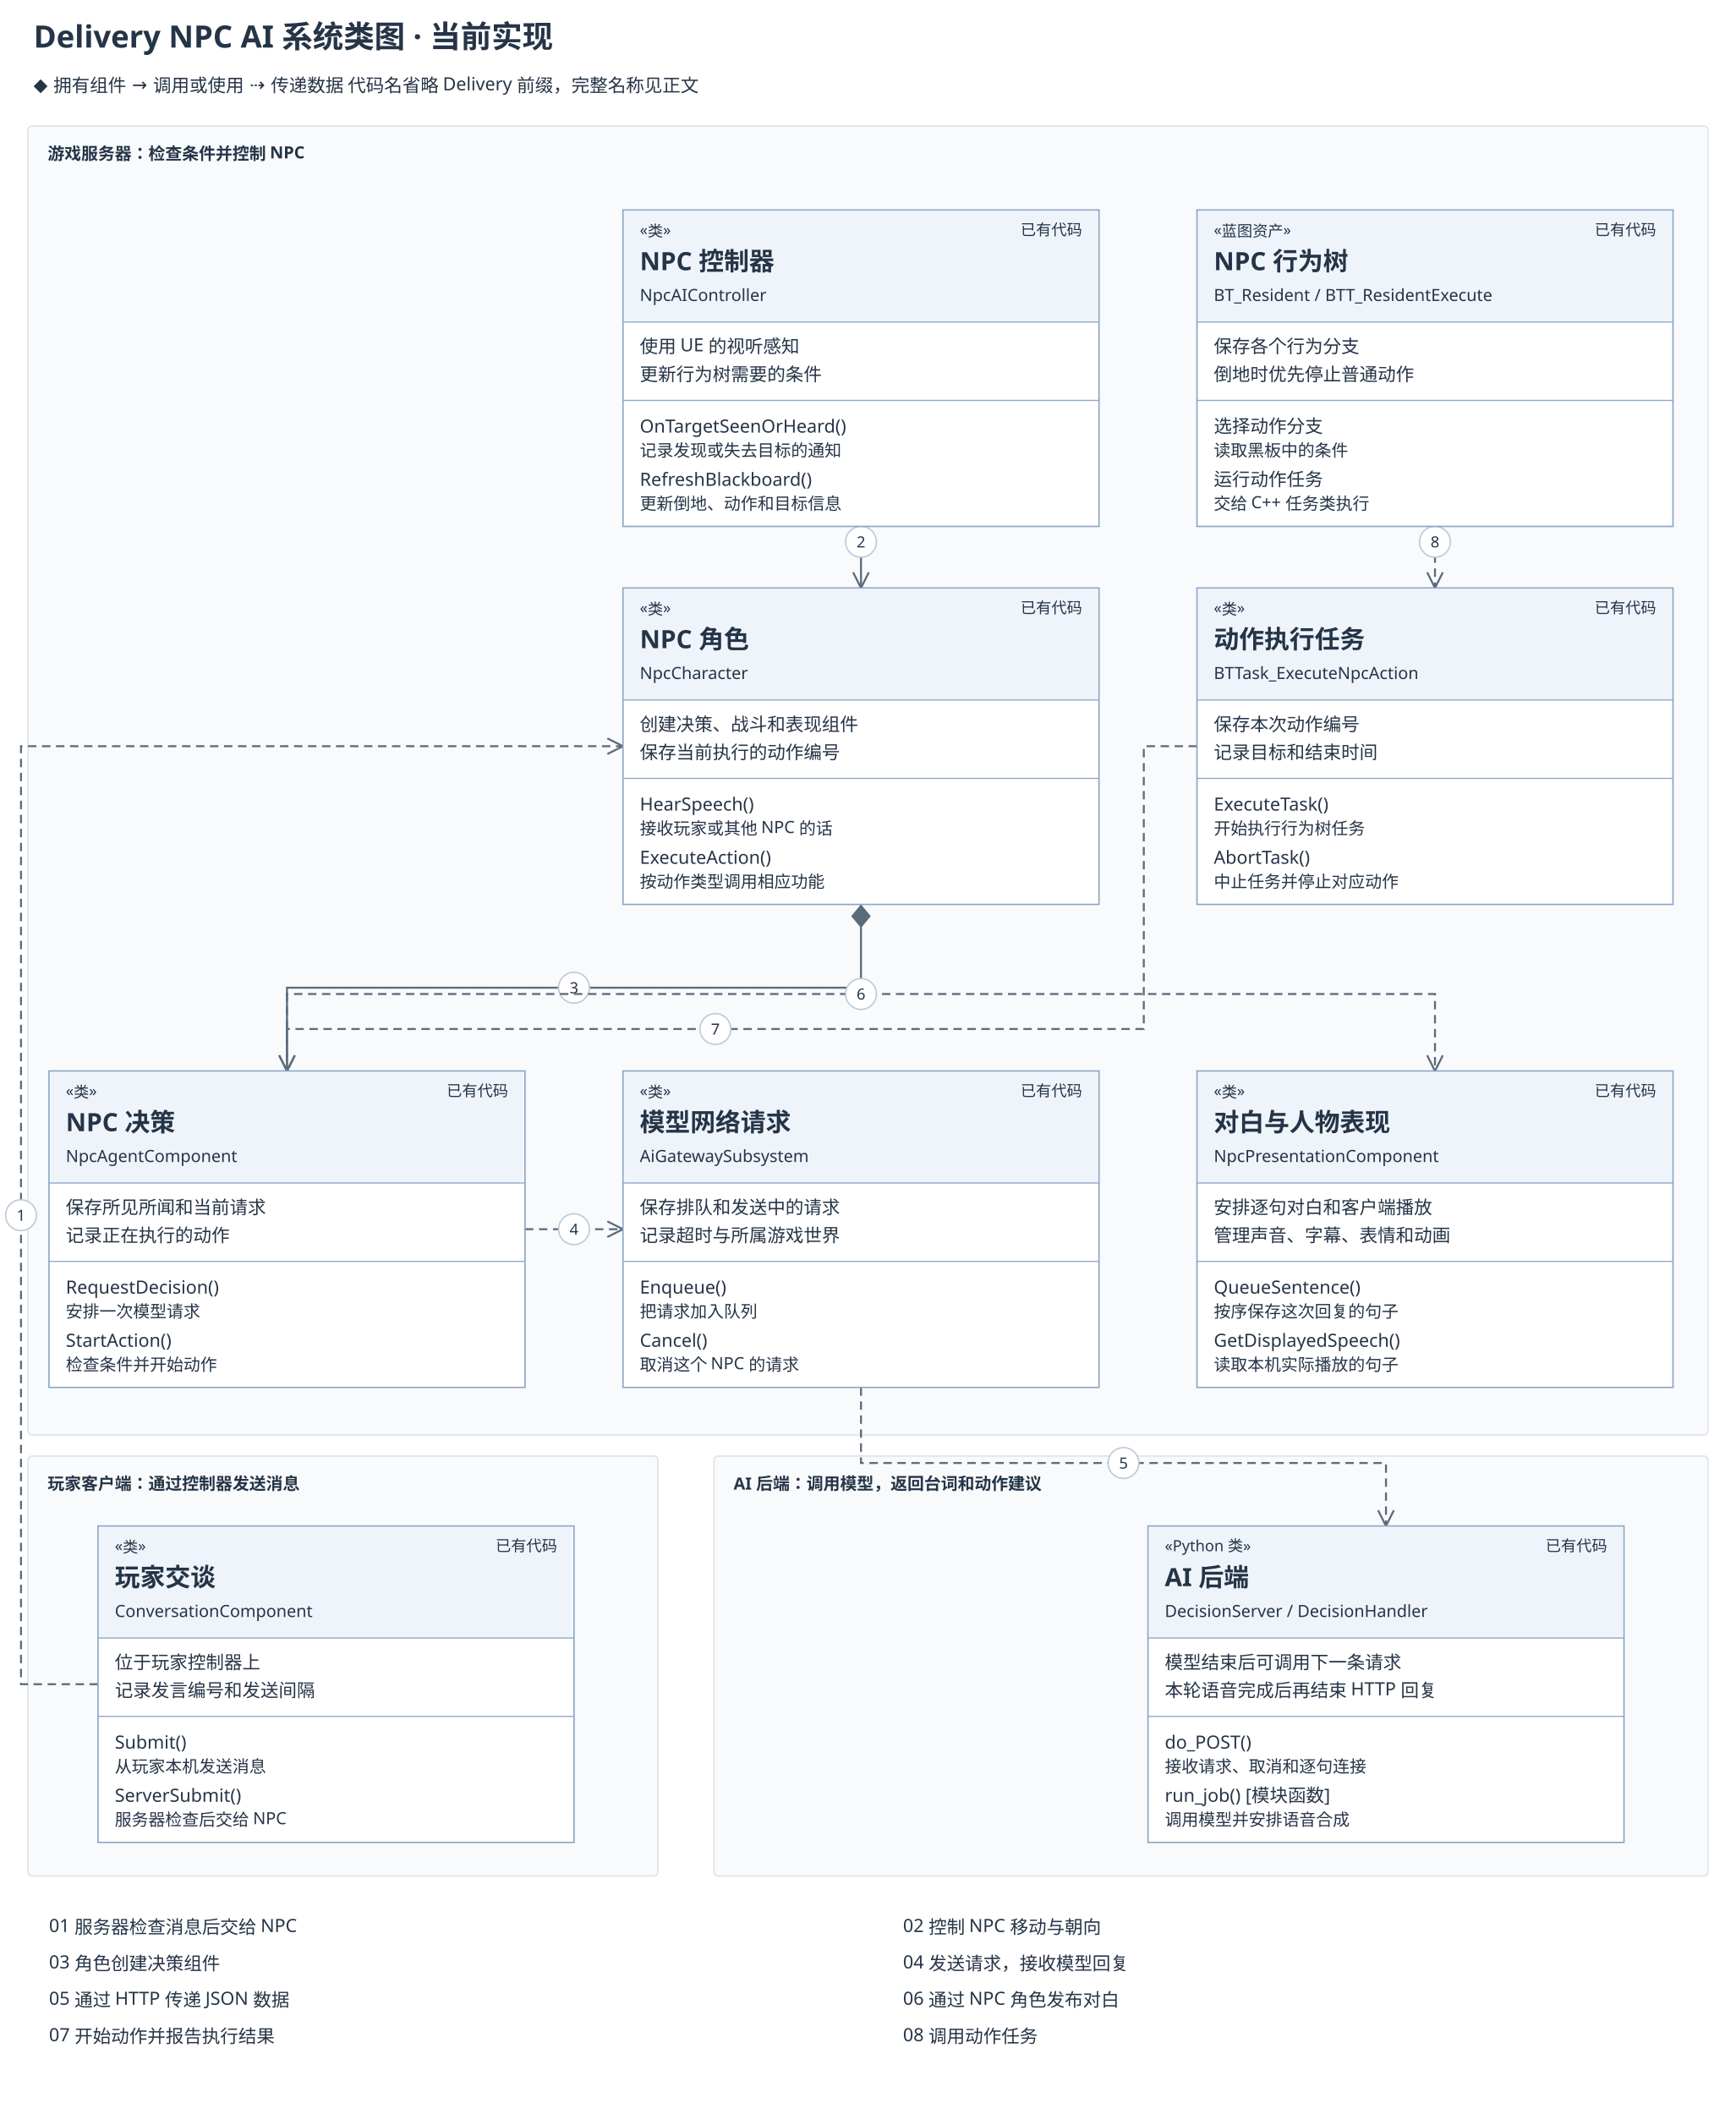
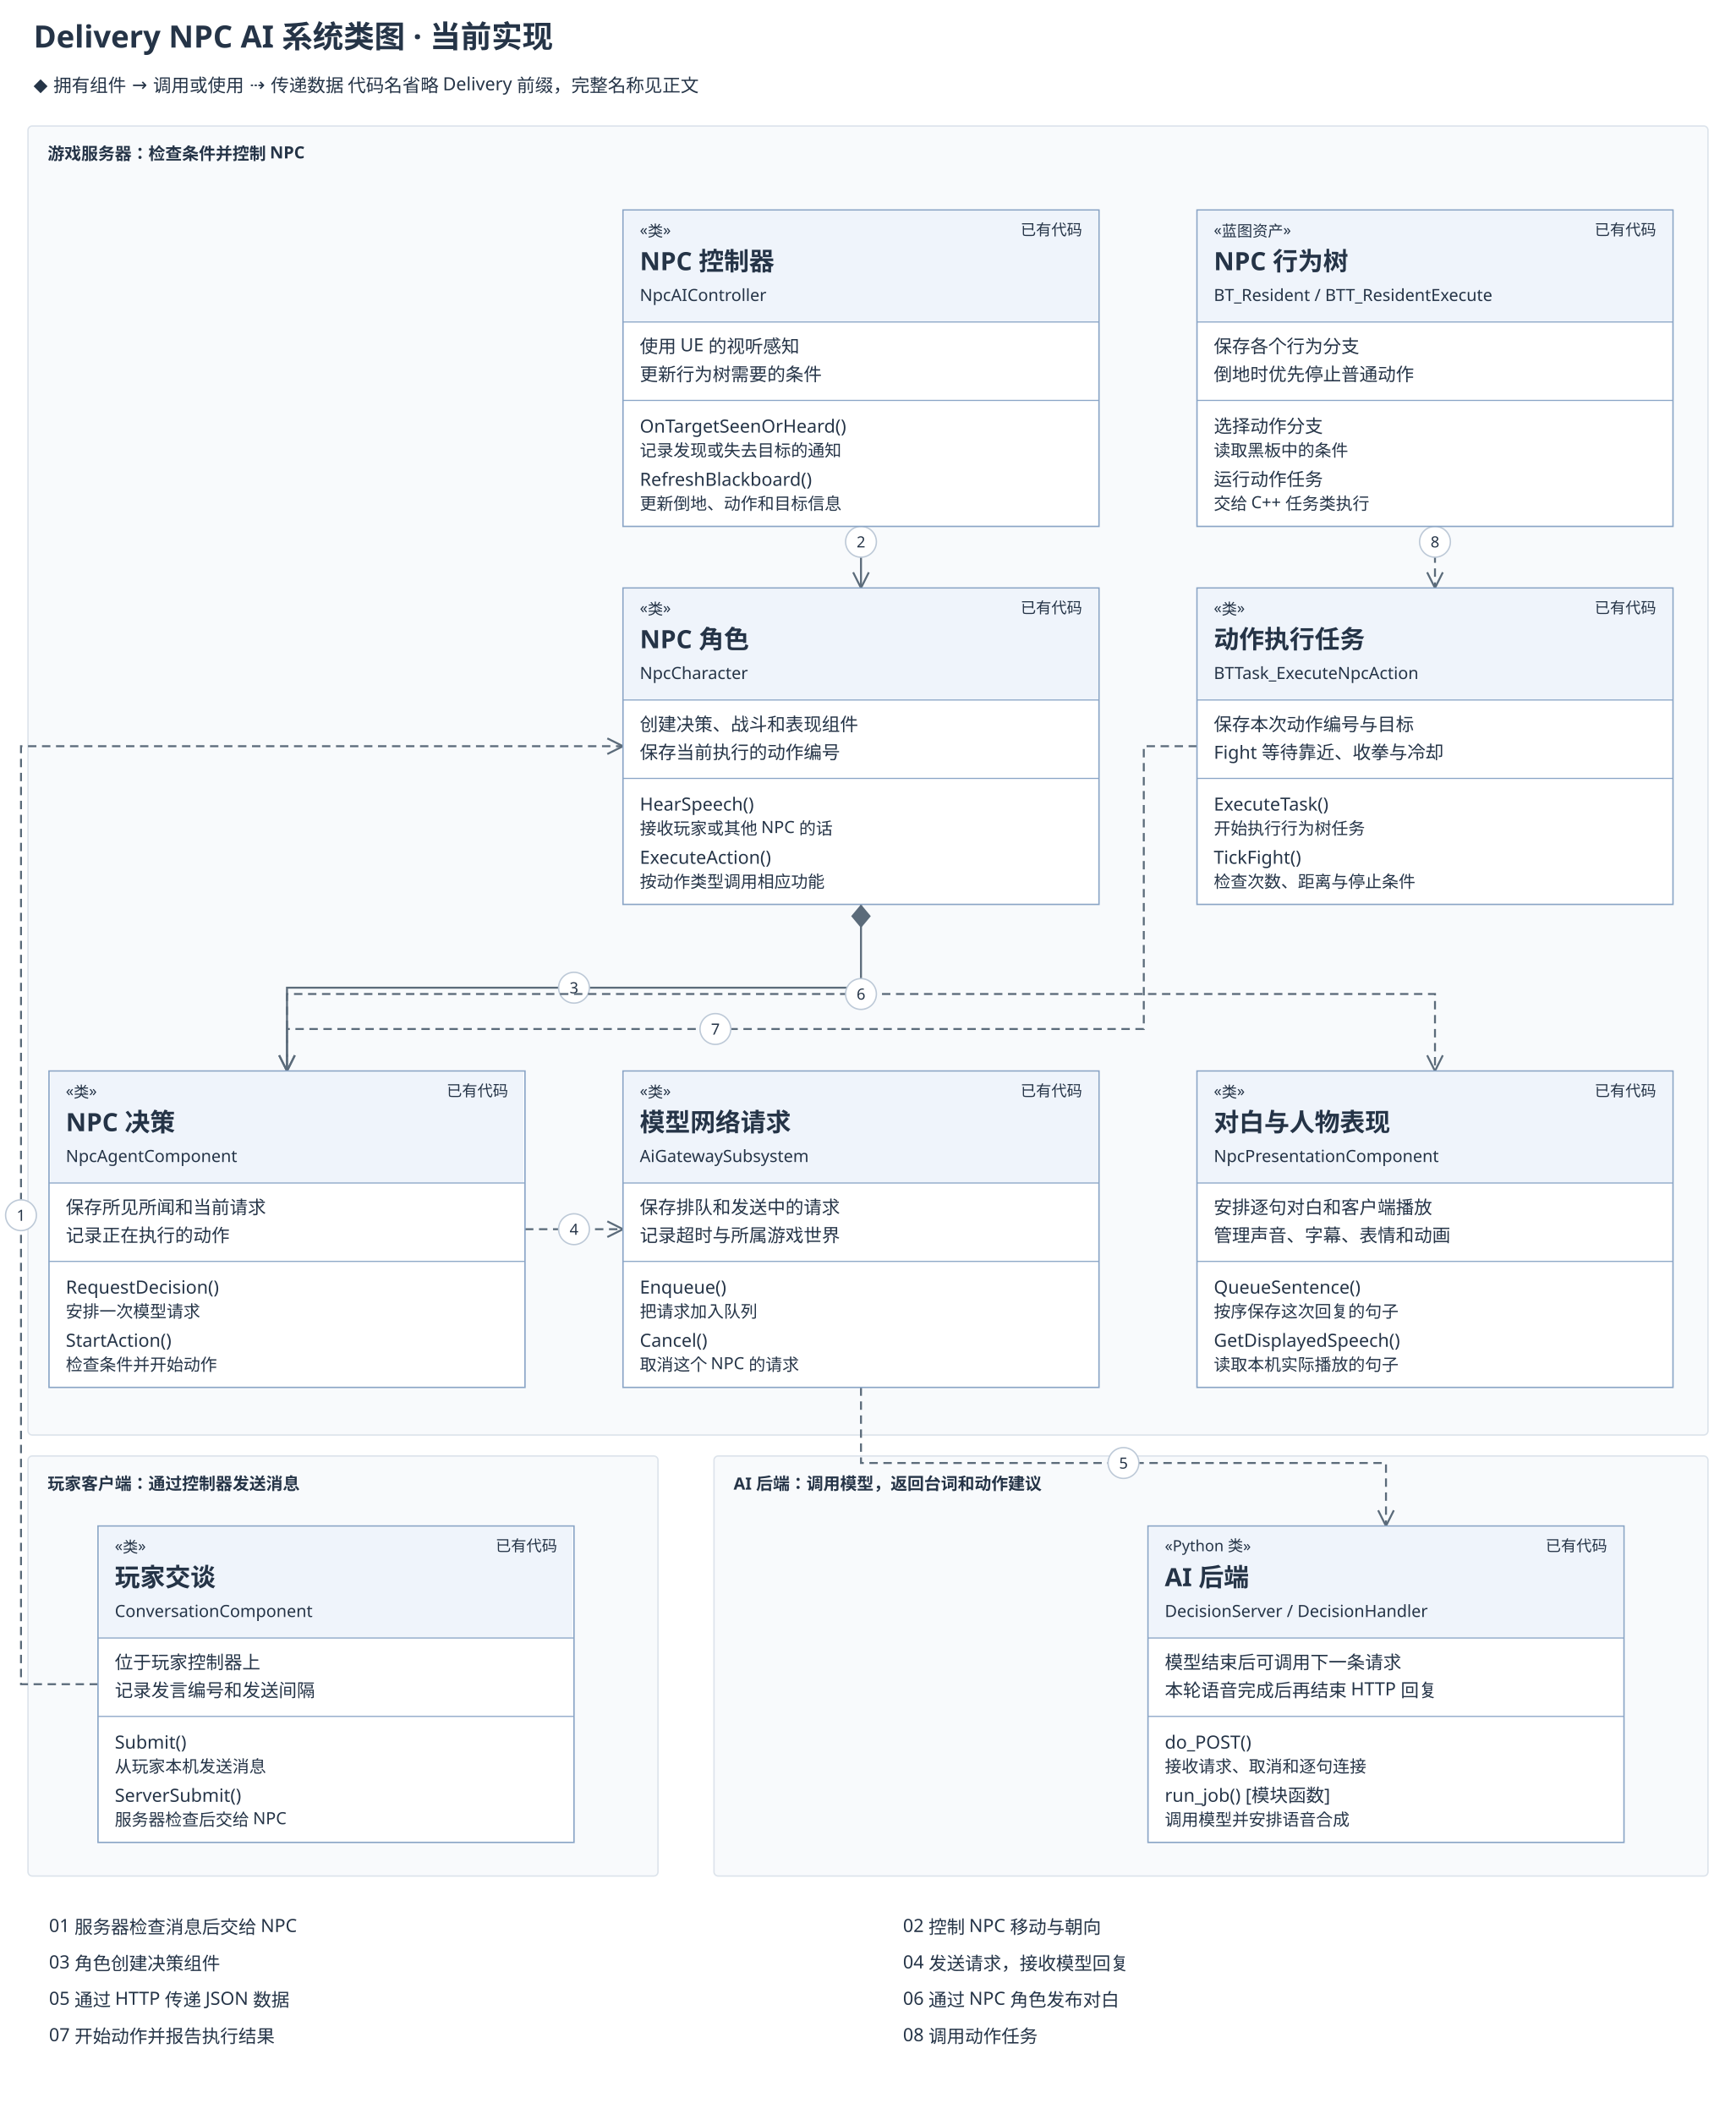
<svg xmlns="http://www.w3.org/2000/svg" width="1240" height="1510" viewBox="0 0 1240 1510" role="img" aria-label="Delivery NPC AI 系统类图 · 当前实现">
  <defs>
    <marker id="arrow" markerWidth="10" markerHeight="10" refX="9" refY="5" orient="auto">
      <path d="M1 1 L9 5 L1 9" fill="none" stroke="#5b6b7a" />
    </marker>
    <marker id="diamond" markerWidth="14" markerHeight="12" refX="1" refY="6" orient="auto">
      <path d="M1 6 L7 1 L13 6 L7 11 Z" fill="#5b6b7a" />
    </marker>
  </defs>
  <style>text{font-family:'Segoe UI','Microsoft YaHei',sans-serif;fill:#253447} .edge{fill:none;stroke:#5b6b7a;stroke-width:1.4} .lifeline{stroke:#98a5b2;stroke-dasharray:5 5} </style>
  <rect width="100%" height="100%" fill="#fff" />
  <text x="24" y="34" font-size="22" text-anchor="start" font-weight="600">Delivery NPC AI 系统类图 · 当前实现</text>
  <text x="24" y="65" font-size="13" text-anchor="start" font-weight="400">◆ 拥有组件   → 调用或使用   ⇢ 传递数据   代码名省略 Delivery 前缀，完整名称见正文</text>
  <rect x="20" y="90" width="1200" height="935" rx="3" fill="#f8fafc" stroke="#dce3eb" />
  <text x="34" y="114" font-size="12" text-anchor="start" font-weight="600">游戏服务器：检查条件并控制 NPC</text>
  <rect x="20" y="1040" width="450" height="300" rx="3" fill="#f8fafc" stroke="#dce3eb" />
  <text x="34" y="1064" font-size="12" text-anchor="start" font-weight="600">玩家客户端：通过控制器发送消息</text>
  <rect x="510" y="1040" width="710" height="300" rx="3" fill="#f8fafc" stroke="#dce3eb" />
  <text x="524" y="1064" font-size="12" text-anchor="start" font-weight="600">AI 后端：调用模型，返回台词和动作建议</text>
  <polyline class="edge" points="70,1203.0 15,1203.0 15,533.0 445,533.0" marker-end="url(#arrow)" stroke-dasharray="6 4" />
  <circle cx="15.0" cy="868.0" r="11" fill="white" stroke="#bdc9d7" />
  <text x="15.0" y="872.0" font-size="11" text-anchor="middle" font-weight="400">1</text>
  <polyline class="edge" points="615.0,376 615.0,398.0 615.0,420" marker-end="url(#arrow)" />
  <circle cx="615.0" cy="387.0" r="11" fill="white" stroke="#bdc9d7" />
  <text x="615.0" y="391.0" font-size="11" text-anchor="middle" font-weight="400">2</text>
  <polyline class="edge" points="615.0,646 615.0,705.5 205.0,705.5 205.0,765" marker-end="url(#arrow)" marker-start="url(#diamond)" />
  <circle cx="410.0" cy="705.5" r="11" fill="white" stroke="#bdc9d7" />
  <text x="410.0" y="709.5" font-size="11" text-anchor="middle" font-weight="400">3</text>
  <polyline class="edge" points="375,878.0 445,878.0" marker-end="url(#arrow)" stroke-dasharray="6 4" />
  <circle cx="410.0" cy="878.0" r="11" fill="white" stroke="#bdc9d7" />
  <text x="410.0" y="882.0" font-size="11" text-anchor="middle" font-weight="400">4</text>
  <polyline class="edge" points="615.0,991 615.0,1045 990.0,1045 990.0,1090" marker-end="url(#arrow)" stroke-dasharray="6 4" />
  <circle cx="802.5" cy="1045.0" r="11" fill="white" stroke="#bdc9d7" />
  <text x="802.5" y="1049.0" font-size="11" text-anchor="middle" font-weight="400">5</text>
  <polyline class="edge" points="205.0,765 205.0,710 1025.0,710 1025.0,765" marker-end="url(#arrow)" stroke-dasharray="6 4" />
  <circle cx="615.0" cy="710.0" r="11" fill="white" stroke="#bdc9d7" />
  <text x="615.0" y="714.0" font-size="11" text-anchor="middle" font-weight="400">6</text>
  <polyline class="edge" points="855,533.0 817,533.0 817,735 205.0,735 205.0,765" marker-end="url(#arrow)" stroke-dasharray="6 4" />
  <circle cx="511.0" cy="735.0" r="11" fill="white" stroke="#bdc9d7" />
  <text x="511.0" y="739.0" font-size="11" text-anchor="middle" font-weight="400">7</text>
  <polyline class="edge" points="1025.0,376 1025.0,398.0 1025.0,420" marker-end="url(#arrow)" stroke-dasharray="6 4" />
  <circle cx="1025.0" cy="387.0" r="11" fill="white" stroke="#bdc9d7" />
  <text x="1025.0" y="391.0" font-size="11" text-anchor="middle" font-weight="400">8</text>
  <g data-node="UDeliveryConversationComponent">
    <rect x="70" y="1090" width="340" height="226" fill="white" stroke="#8aa5c6" />
    <path d="M71 1091 H409 V1170 H71 Z" fill="#eff4fb" />
    <text x="82" y="1108" font-size="11" text-anchor="start" font-weight="400">«类»</text>
    <text x="398" y="1108" font-size="11" text-anchor="end" font-weight="400">已有代码</text>
    <text x="82" y="1133" font-size="18" text-anchor="start" font-weight="600">玩家交谈</text>
    <text x="82" y="1155" font-size="12" text-anchor="start" font-weight="400">ConversationComponent</text>
    <path d="M70 1170 H410 M70 1226 H410" stroke="#8aa5c6" stroke-width=".8" />
    <text x="82" y="1192" font-size="13" text-anchor="start" font-weight="400">位于玩家控制器上</text>
    <text x="82" y="1212" font-size="13" text-anchor="start" font-weight="400">记录发言编号和发送间隔</text>
    <text x="82" y="1249" font-size="13" text-anchor="start" font-weight="400">Submit()</text>
    <text x="82" y="1266" font-size="12" text-anchor="start" font-weight="400">从玩家本机发送消息</text>
    <text x="82" y="1287" font-size="13" text-anchor="start" font-weight="400">ServerSubmit()</text>
    <text x="82" y="1304" font-size="12" text-anchor="start" font-weight="400">服务器检查后交给 NPC</text>
  </g>
  <g data-node="ADeliveryNpcCharacter">
    <rect x="445" y="420" width="340" height="226" fill="white" stroke="#8aa5c6" />
    <path d="M446 421 H784 V500 H446 Z" fill="#eff4fb" />
    <text x="457" y="438" font-size="11" text-anchor="start" font-weight="400">«类»</text>
    <text x="773" y="438" font-size="11" text-anchor="end" font-weight="400">已有代码</text>
    <text x="457" y="463" font-size="18" text-anchor="start" font-weight="600">NPC 角色</text>
    <text x="457" y="485" font-size="12" text-anchor="start" font-weight="400">NpcCharacter</text>
    <path d="M445 500 H785 M445 556 H785" stroke="#8aa5c6" stroke-width=".8" />
    <text x="457" y="522" font-size="13" text-anchor="start" font-weight="400">创建决策、战斗和表现组件</text>
    <text x="457" y="542" font-size="13" text-anchor="start" font-weight="400">保存当前执行的动作编号</text>
    <text x="457" y="579" font-size="13" text-anchor="start" font-weight="400">HearSpeech()</text>
    <text x="457" y="596" font-size="12" text-anchor="start" font-weight="400">接收玩家或其他 NPC 的话</text>
    <text x="457" y="617" font-size="13" text-anchor="start" font-weight="400">ExecuteAction()</text>
    <text x="457" y="634" font-size="12" text-anchor="start" font-weight="400">按动作类型调用相应功能</text>
  </g>
  <g data-node="ADeliveryNpcAIController">
    <rect x="445" y="150" width="340" height="226" fill="white" stroke="#8aa5c6" />
    <path d="M446 151 H784 V230 H446 Z" fill="#eff4fb" />
    <text x="457" y="168" font-size="11" text-anchor="start" font-weight="400">«类»</text>
    <text x="773" y="168" font-size="11" text-anchor="end" font-weight="400">已有代码</text>
    <text x="457" y="193" font-size="18" text-anchor="start" font-weight="600">NPC 控制器</text>
    <text x="457" y="215" font-size="12" text-anchor="start" font-weight="400">NpcAIController</text>
    <path d="M445 230 H785 M445 286 H785" stroke="#8aa5c6" stroke-width=".8" />
    <text x="457" y="252" font-size="13" text-anchor="start" font-weight="400">使用 UE 的视听感知</text>
    <text x="457" y="272" font-size="13" text-anchor="start" font-weight="400">更新行为树需要的条件</text>
    <text x="457" y="309" font-size="13" text-anchor="start" font-weight="400">OnTargetSeenOrHeard()</text>
    <text x="457" y="326" font-size="12" text-anchor="start" font-weight="400">记录发现或失去目标的通知</text>
    <text x="457" y="347" font-size="13" text-anchor="start" font-weight="400">RefreshBlackboard()</text>
    <text x="457" y="364" font-size="12" text-anchor="start" font-weight="400">更新倒地、动作和目标信息</text>
  </g>
  <g data-node="UDeliveryAiGatewaySubsystem">
    <rect x="445" y="765" width="340" height="226" fill="white" stroke="#8aa5c6" />
    <path d="M446 766 H784 V845 H446 Z" fill="#eff4fb" />
    <text x="457" y="783" font-size="11" text-anchor="start" font-weight="400">«类»</text>
    <text x="773" y="783" font-size="11" text-anchor="end" font-weight="400">已有代码</text>
    <text x="457" y="808" font-size="18" text-anchor="start" font-weight="600">模型网络请求</text>
    <text x="457" y="830" font-size="12" text-anchor="start" font-weight="400">AiGatewaySubsystem</text>
    <path d="M445 845 H785 M445 901 H785" stroke="#8aa5c6" stroke-width=".8" />
    <text x="457" y="867" font-size="13" text-anchor="start" font-weight="400">保存排队和发送中的请求</text>
    <text x="457" y="887" font-size="13" text-anchor="start" font-weight="400">记录超时与所属游戏世界</text>
    <text x="457" y="924" font-size="13" text-anchor="start" font-weight="400">Enqueue()</text>
    <text x="457" y="941" font-size="12" text-anchor="start" font-weight="400">把请求加入队列</text>
    <text x="457" y="962" font-size="13" text-anchor="start" font-weight="400">Cancel()</text>
    <text x="457" y="979" font-size="12" text-anchor="start" font-weight="400">取消这个 NPC 的请求</text>
  </g>
  <g data-node="UDeliveryNpcAgentComponent">
    <rect x="35" y="765" width="340" height="226" fill="white" stroke="#8aa5c6" />
    <path d="M36 766 H374 V845 H36 Z" fill="#eff4fb" />
    <text x="47" y="783" font-size="11" text-anchor="start" font-weight="400">«类»</text>
    <text x="363" y="783" font-size="11" text-anchor="end" font-weight="400">已有代码</text>
    <text x="47" y="808" font-size="18" text-anchor="start" font-weight="600">NPC 决策</text>
    <text x="47" y="830" font-size="12" text-anchor="start" font-weight="400">NpcAgentComponent</text>
    <path d="M35 845 H375 M35 901 H375" stroke="#8aa5c6" stroke-width=".8" />
    <text x="47" y="867" font-size="13" text-anchor="start" font-weight="400">保存所见所闻和当前请求</text>
    <text x="47" y="887" font-size="13" text-anchor="start" font-weight="400">记录正在执行的动作</text>
    <text x="47" y="924" font-size="13" text-anchor="start" font-weight="400">RequestDecision()</text>
    <text x="47" y="941" font-size="12" text-anchor="start" font-weight="400">安排一次模型请求</text>
    <text x="47" y="962" font-size="13" text-anchor="start" font-weight="400">StartAction()</text>
    <text x="47" y="979" font-size="12" text-anchor="start" font-weight="400">检查条件并开始动作</text>
  </g>
  <g data-node="UBTTask_DeliveryExecuteNpcAction">
    <rect x="855" y="420" width="340" height="226" fill="white" stroke="#8aa5c6" />
    <path d="M856 421 H1194 V500 H856 Z" fill="#eff4fb" />
    <text x="867" y="438" font-size="11" text-anchor="start" font-weight="400">«类»</text>
    <text x="1183" y="438" font-size="11" text-anchor="end" font-weight="400">已有代码</text>
    <text x="867" y="463" font-size="18" text-anchor="start" font-weight="600">动作执行任务</text>
    <text x="867" y="485" font-size="12" text-anchor="start" font-weight="400">BTTask_ExecuteNpcAction</text>
    <path d="M855 500 H1195 M855 556 H1195" stroke="#8aa5c6" stroke-width=".8" />
-     <text x="867" y="522" font-size="13" text-anchor="start" font-weight="400">保存本次动作编号</text>
-     <text x="867" y="542" font-size="13" text-anchor="start" font-weight="400">记录目标和结束时间</text>
+     <text x="867" y="522" font-size="13" text-anchor="start" font-weight="400">保存本次动作编号与目标</text>
+     <text x="867" y="542" font-size="13" text-anchor="start" font-weight="400">Fight 等待靠近、收拳与冷却</text>
    <text x="867" y="579" font-size="13" text-anchor="start" font-weight="400">ExecuteTask()</text>
    <text x="867" y="596" font-size="12" text-anchor="start" font-weight="400">开始执行行为树任务</text>
-     <text x="867" y="617" font-size="13" text-anchor="start" font-weight="400">AbortTask()</text>
-     <text x="867" y="634" font-size="12" text-anchor="start" font-weight="400">中止任务并停止对应动作</text>
+     <text x="867" y="617" font-size="13" text-anchor="start" font-weight="400">TickFight()</text>
+     <text x="867" y="634" font-size="12" text-anchor="start" font-weight="400">检查次数、距离与停止条件</text>
  </g>
  <g data-node="DecisionServer / DecisionHandler">
    <rect x="820" y="1090" width="340" height="226" fill="white" stroke="#8aa5c6" />
    <path d="M821 1091 H1159 V1170 H821 Z" fill="#eff4fb" />
    <text x="832" y="1108" font-size="11" text-anchor="start" font-weight="400">«Python 类»</text>
    <text x="1148" y="1108" font-size="11" text-anchor="end" font-weight="400">已有代码</text>
    <text x="832" y="1133" font-size="18" text-anchor="start" font-weight="600">AI 后端</text>
    <text x="832" y="1155" font-size="12" text-anchor="start" font-weight="400">DecisionServer / DecisionHandler</text>
    <path d="M820 1170 H1160 M820 1226 H1160" stroke="#8aa5c6" stroke-width=".8" />
    <text x="832" y="1192" font-size="13" text-anchor="start" font-weight="400">模型结束后可调用下一条请求</text>
    <text x="832" y="1212" font-size="13" text-anchor="start" font-weight="400">本轮语音完成后再结束 HTTP 回复</text>
    <text x="832" y="1249" font-size="13" text-anchor="start" font-weight="400">do_POST()</text>
    <text x="832" y="1266" font-size="12" text-anchor="start" font-weight="400">接收请求、取消和逐句连接</text>
    <text x="832" y="1287" font-size="13" text-anchor="start" font-weight="400">run_job() [模块函数]</text>
    <text x="832" y="1304" font-size="12" text-anchor="start" font-weight="400">调用模型并安排语音合成</text>
  </g>
  <g data-node="UDeliveryNpcPresentationComponent">
    <rect x="855" y="765" width="340" height="226" fill="white" stroke="#8aa5c6" />
    <path d="M856 766 H1194 V845 H856 Z" fill="#eff4fb" />
    <text x="867" y="783" font-size="11" text-anchor="start" font-weight="400">«类»</text>
    <text x="1183" y="783" font-size="11" text-anchor="end" font-weight="400">已有代码</text>
    <text x="867" y="808" font-size="18" text-anchor="start" font-weight="600">对白与人物表现</text>
    <text x="867" y="830" font-size="12" text-anchor="start" font-weight="400">NpcPresentationComponent</text>
    <path d="M855 845 H1195 M855 901 H1195" stroke="#8aa5c6" stroke-width=".8" />
    <text x="867" y="867" font-size="13" text-anchor="start" font-weight="400">安排逐句对白和客户端播放</text>
    <text x="867" y="887" font-size="13" text-anchor="start" font-weight="400">管理声音、字幕、表情和动画</text>
    <text x="867" y="924" font-size="13" text-anchor="start" font-weight="400">QueueSentence()</text>
    <text x="867" y="941" font-size="12" text-anchor="start" font-weight="400">按序保存这次回复的句子</text>
    <text x="867" y="962" font-size="13" text-anchor="start" font-weight="400">GetDisplayedSpeech()</text>
    <text x="867" y="979" font-size="12" text-anchor="start" font-weight="400">读取本机实际播放的句子</text>
  </g>
  <g data-node="BT_Resident / BTT_ResidentExecute">
    <rect x="855" y="150" width="340" height="226" fill="white" stroke="#8aa5c6" />
    <path d="M856 151 H1194 V230 H856 Z" fill="#eff4fb" />
    <text x="867" y="168" font-size="11" text-anchor="start" font-weight="400">«蓝图资产»</text>
    <text x="1183" y="168" font-size="11" text-anchor="end" font-weight="400">已有代码</text>
    <text x="867" y="193" font-size="18" text-anchor="start" font-weight="600">NPC 行为树</text>
    <text x="867" y="215" font-size="12" text-anchor="start" font-weight="400">BT_Resident / BTT_ResidentExecute</text>
    <path d="M855 230 H1195 M855 286 H1195" stroke="#8aa5c6" stroke-width=".8" />
    <text x="867" y="252" font-size="13" text-anchor="start" font-weight="400">保存各个行为分支</text>
    <text x="867" y="272" font-size="13" text-anchor="start" font-weight="400">倒地时优先停止普通动作</text>
    <text x="867" y="309" font-size="13" text-anchor="start" font-weight="400">选择动作分支</text>
    <text x="867" y="326" font-size="12" text-anchor="start" font-weight="400">读取黑板中的条件</text>
    <text x="867" y="347" font-size="13" text-anchor="start" font-weight="400">运行动作任务</text>
    <text x="867" y="364" font-size="12" text-anchor="start" font-weight="400">交给 C++ 任务类执行</text>
  </g>
  <text x="35" y="1380" font-size="13" text-anchor="start" font-weight="400">01  服务器检查消息后交给 NPC</text>
  <text x="645" y="1380" font-size="13" text-anchor="start" font-weight="400">02  控制 NPC 移动与朝向</text>
  <text x="35" y="1406" font-size="13" text-anchor="start" font-weight="400">03  角色创建决策组件</text>
  <text x="645" y="1406" font-size="13" text-anchor="start" font-weight="400">04  发送请求，接收模型回复</text>
  <text x="35" y="1432" font-size="13" text-anchor="start" font-weight="400">05  通过 HTTP 传递 JSON 数据</text>
  <text x="645" y="1432" font-size="13" text-anchor="start" font-weight="400">06  通过 NPC 角色发布对白</text>
  <text x="35" y="1458" font-size="13" text-anchor="start" font-weight="400">07  开始动作并报告执行结果</text>
  <text x="645" y="1458" font-size="13" text-anchor="start" font-weight="400">08  调用动作任务</text>
</svg>
